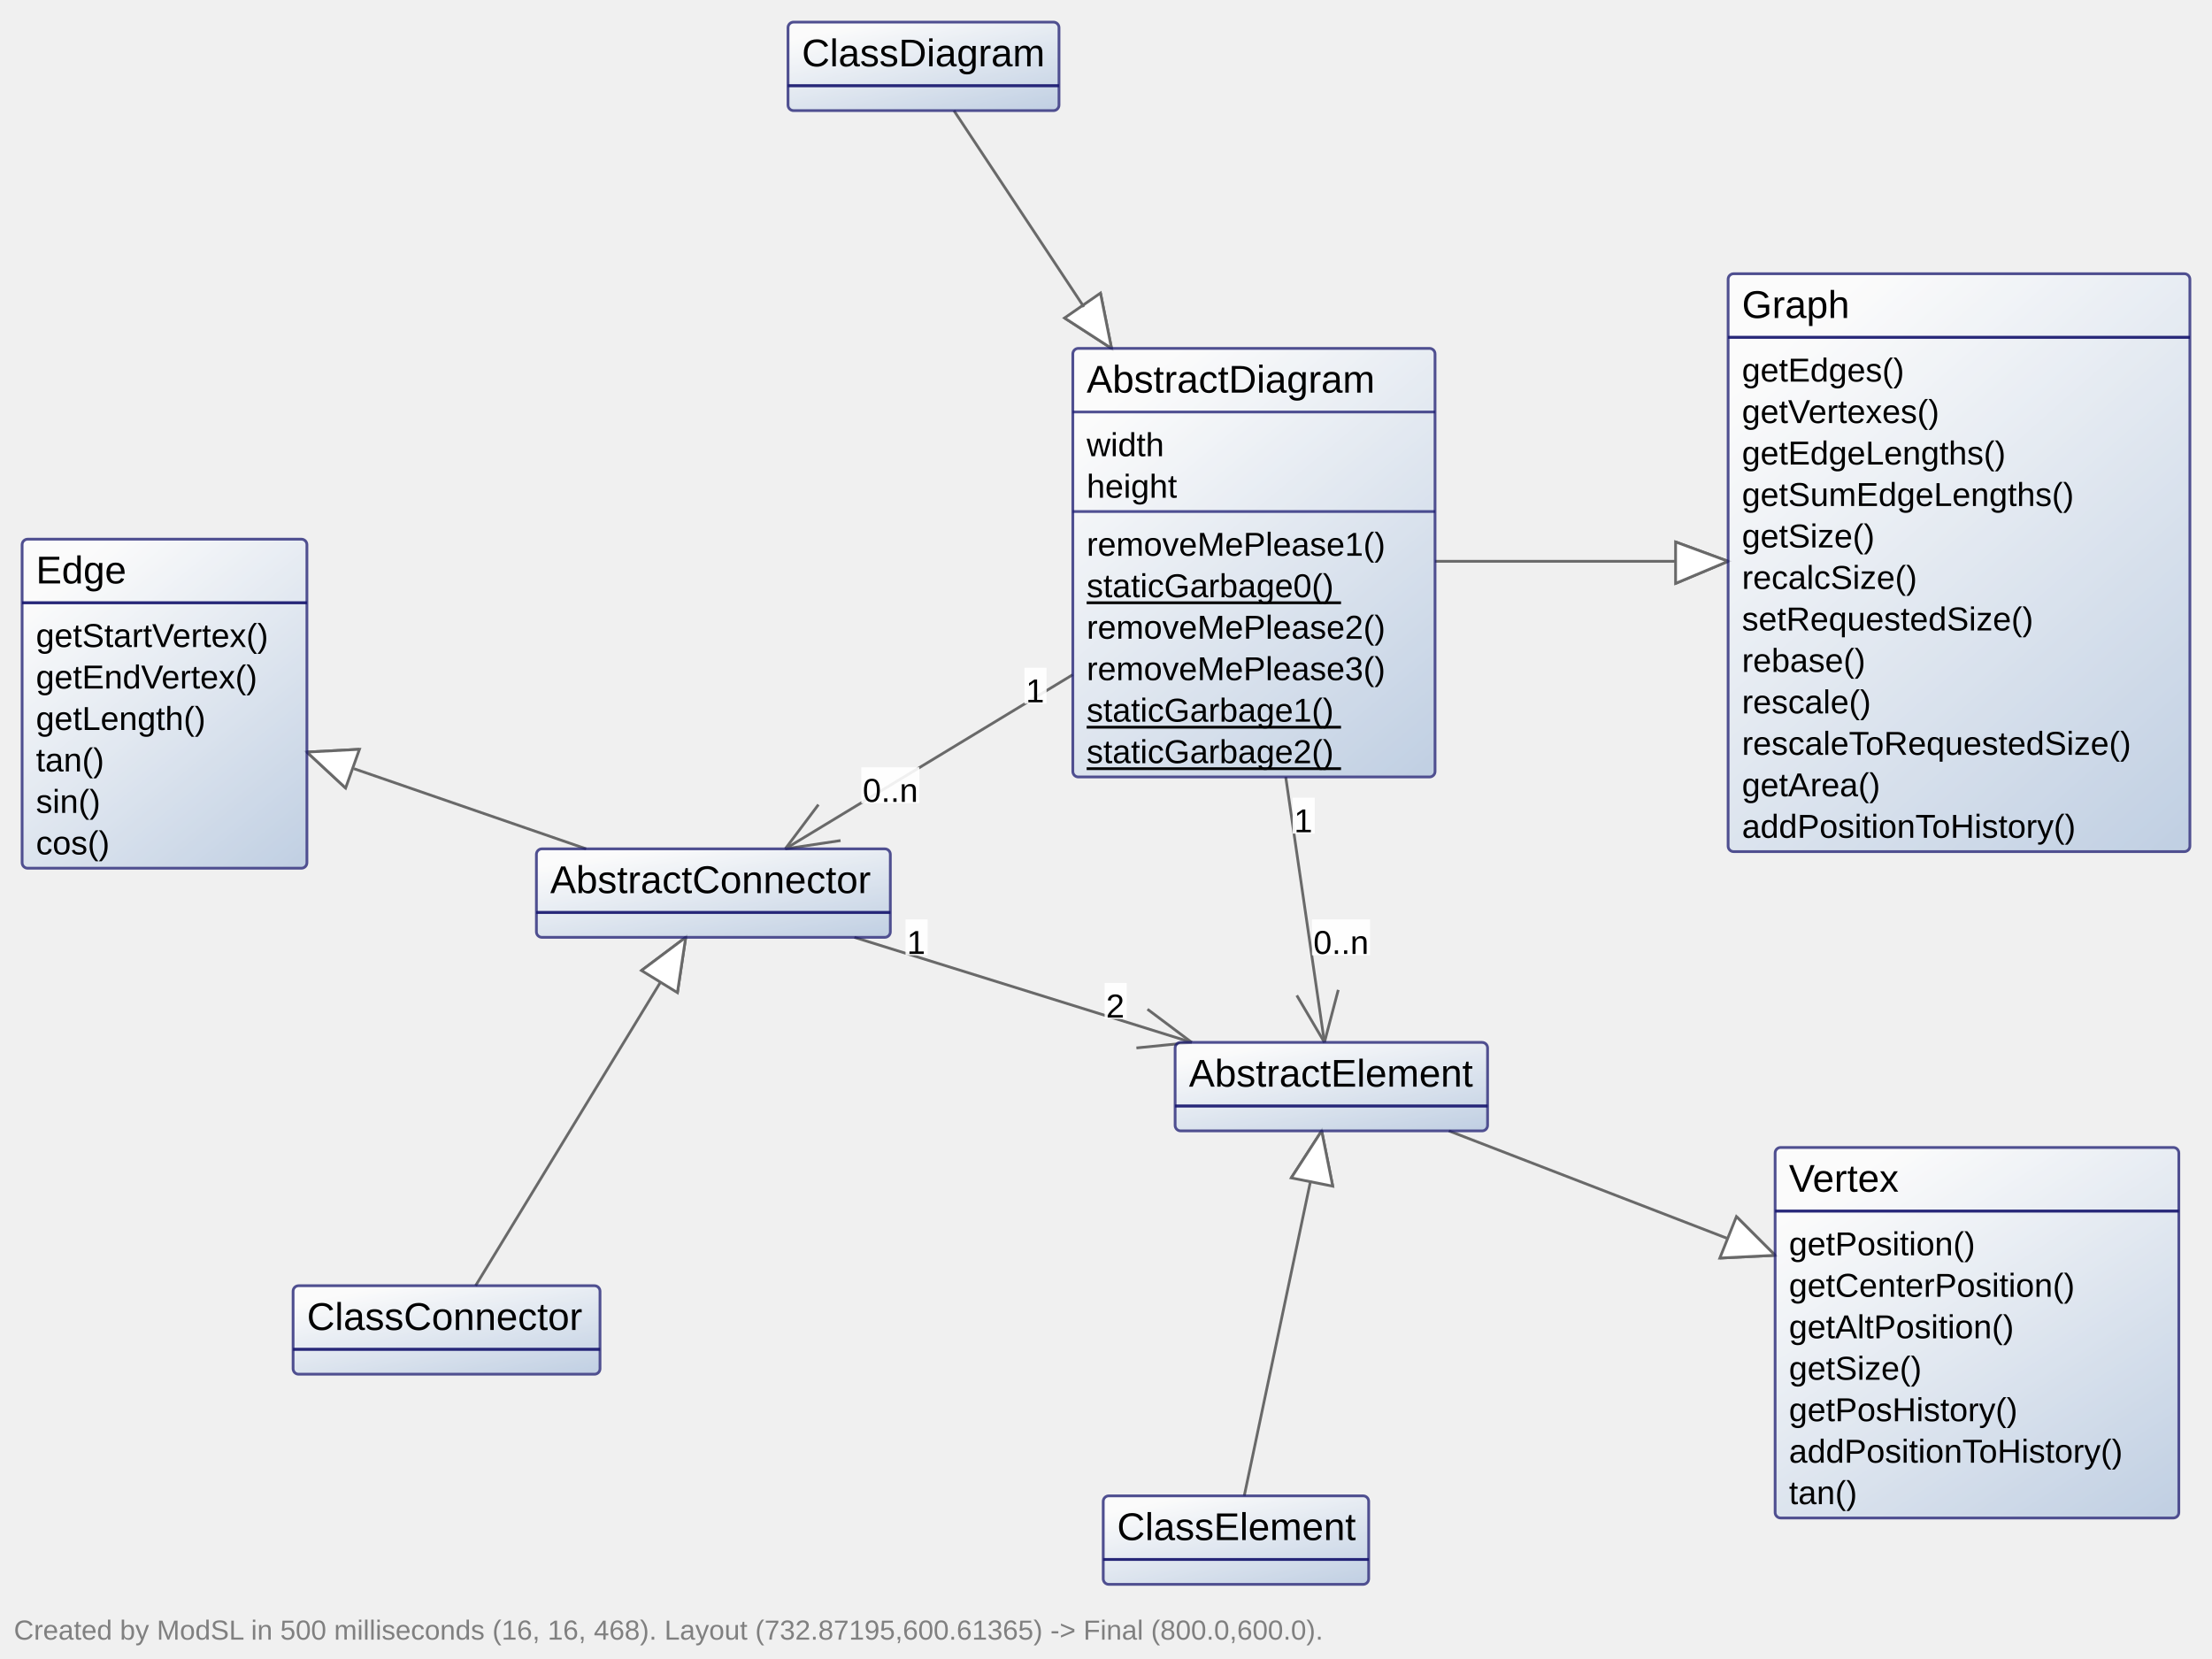
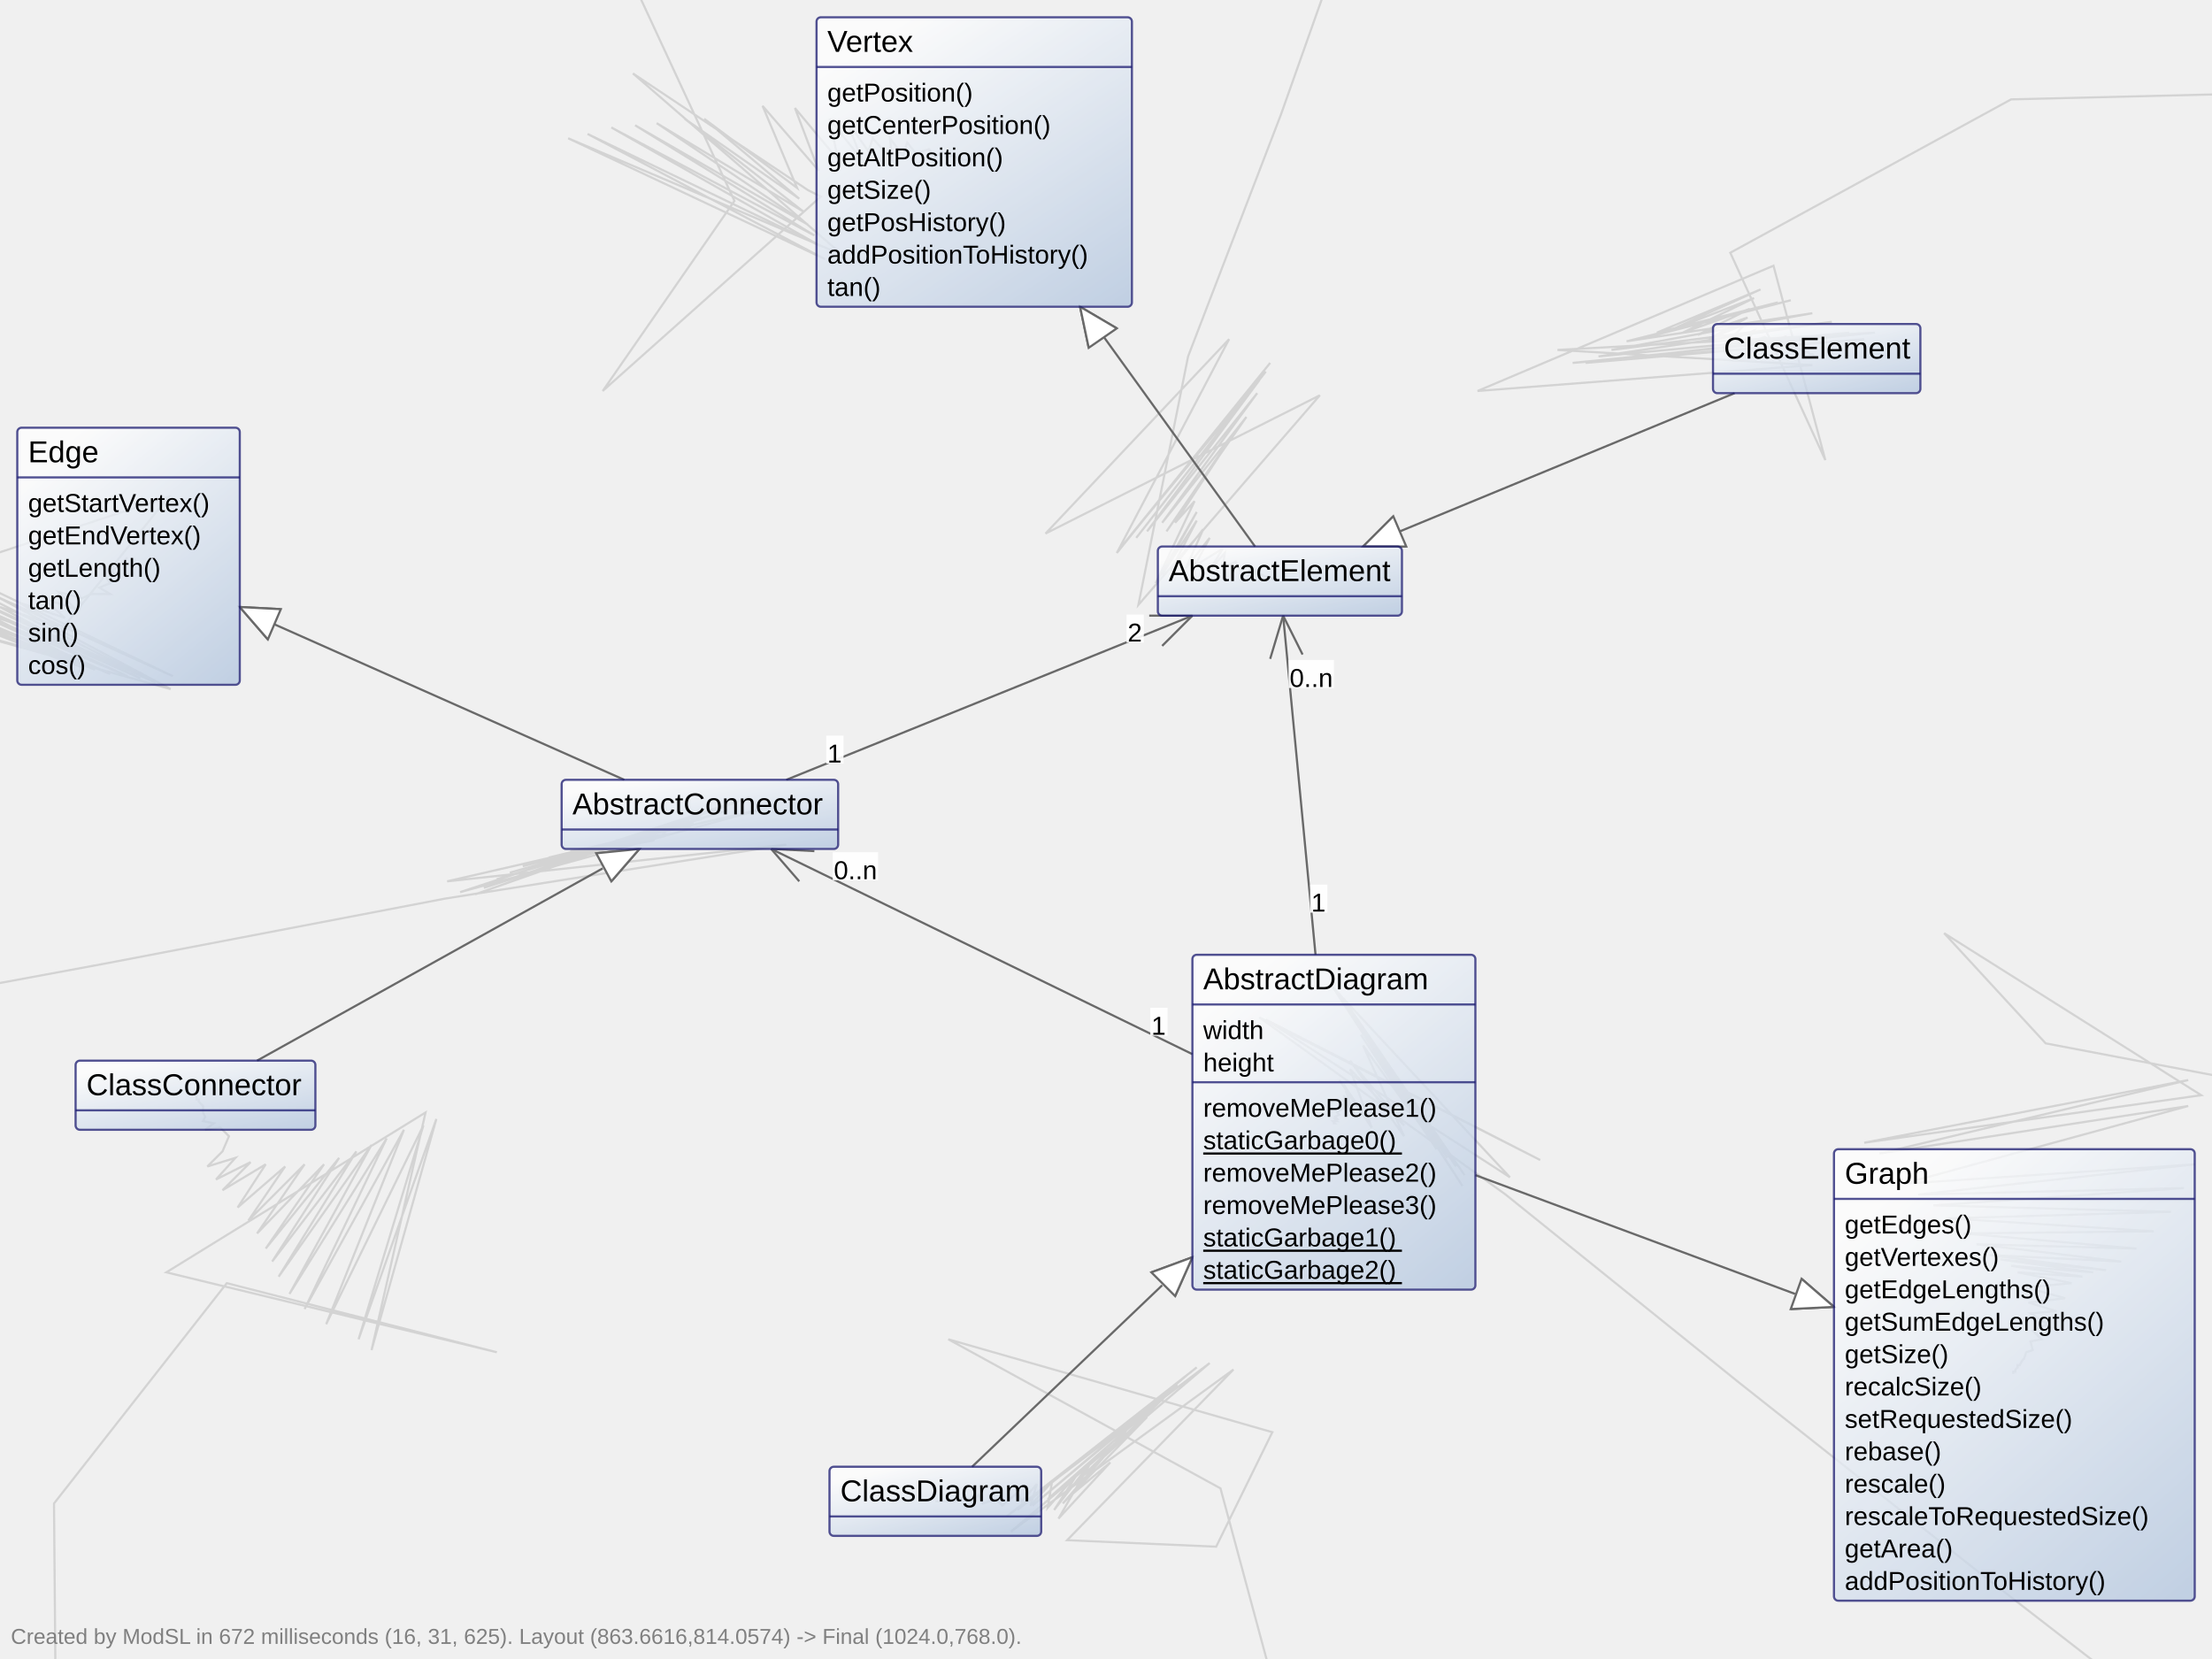
- <svg xmlns="http://www.w3.org/2000/svg" width="800" height="600">
+ <svg xmlns="http://www.w3.org/2000/svg" width="1024" height="768">
  <defs>
    <linearGradient id="header_gradient" x1="10%" y1="50%" x2="100%" y2="100%">
      <stop offset="0%" style="stop-color:white; stop-opacity:1" />
      <stop offset="100%" style="stop-color:lightsteelblue; stop-opacity:0.5" />
    </linearGradient>
    <linearGradient id="element_gradient" x1="30%" y1="0%" x2="100%" y2="100%">
      <stop offset="0%" style="stop-color:white;stop-opacity:1" />
      <stop offset="100%" style="stop-color:lightsteelblue;stop-opacity:1" />
    </linearGradient>
  </defs>
  <style type="text/css">
+ 	 
+ 		
+ 		* {
+ 			font-family: Tahoma, Verdana, Arial;
+ 		} 
+ 			
+ 		.header {
+ 			fill:url(#header_gradient);
+ 		}
+ 			
+ 		.header_text {
+ 			fill: black;
+ 		}
+ 			
+ 		.footer {
+ 			fill: none; 
+ 		}
+ 			
+ 		.footer_text {
+ 			fill: grey; 
+ 		}
+ 			
+ 		.element {
+ 			fill: url(#element_gradient); 
+ 			stroke: midnightblue; 
+ 			stroke-width: 1px;
+ 			opacity: 0.75;
+ 		}
+ 			
+ 		.element_detail {
+ 			fill: black;
+ 		}
+ 			
+ 		.element_detail_underline {
+ 			stroke: black; 
+ 			stroke-width: 1px;
+ 		}
+ 			
+ 		.element_header {
+ 			fill: black; 
+ 		}
+ 			
+ 		.connector {
+ 			fill: white; 
+ 			stroke: dimgrey; 
+ 			stroke-width: 1px;
+ 		}
+ 		
+ 		.connector_text {
+ 			fill: black; 
+ 		}
+ 		
+ 		.connector_text_background {
+ 			fill: white; 
+ 			stroke: white;
+ 			opacity: 0.9;
+ 		}
+ 		
+ 		.history {
+ 			fill: none;
+ 			stroke: lightgrey;
+ 			stroke-width: 1px;
+ 		}
		 
- 		
- 			* {
- 				font-family: Tahoma, Verdana, Arial;
- 			} 
- 			
- 			.header {
- 				fill:url(#header_gradient);
- 			}
- 			
- 			.header_text {
- 				fill: black;
- 			}
- 			
- 			.footer {
- 				fill: none; 
- 			}
- 			
- 			.footer_text {
- 				fill: grey; 
- 			}
- 			
- 			.element {
- 				fill: url(#element_gradient); 
- 				stroke: midnightblue; 
- 				stroke-width: 1px;
- 				opacity: 0.75;
- 			}
- 			
- 			.element_detail {
- 				fill: black;
- 			}
- 			
- 			.element_detail_underline {
- 				stroke: black; 
- 				stroke-width: 1px;
- 			}
- 			
- 			.element_header {
- 				fill: black; 
- 			}
- 			
- 			.connector {
- 				fill: white; 
- 				stroke: dimgrey; 
- 				stroke-width: 1px;
- 			}
- 			
- 			.connector_text {
- 				fill: black; 
- 			}
- 			
- 			.connector_text_background {
- 				fill: white; 
- 				stroke: white;
- 				opacity: 0.9;
- 			}
- 			
- 			.history {
- 				fill: none;
- 				stroke: lightgrey;
- 				stroke-width: 1px;
- 			}
- 			 
- 		
- 	</style>
-   <line x1="606" y1="211" x2="625" y2="203" class="connector" />
-   <line x1="606" y1="196" x2="625" y2="203" class="connector" />
-   <polygon points="606,211 606,196 625,203" class="connector" />
-   <line x1="519" y1="203" x2="606" y2="203" class="connector" />
-   <line x1="469" y1="360" x2="479" y2="377" class="connector" />
-   <line x1="484" y1="358" x2="479" y2="377" class="connector" />
-   <line x1="465" y1="281" x2="479" y2="377" class="connector" />
-   <rect x="468" y="289" width="7" height="12" class="connector_text_background" />
-   <text x="468" y="301" class="connector_text" font-size="12">1</text>
-   <rect x="475" y="333" width="20" height="12" class="connector_text_background" />
-   <text x="475" y="345" class="connector_text" font-size="12">0..n</text>
-   <line x1="296" y1="291" x2="284" y2="307" class="connector" />
-   <line x1="304" y1="304" x2="284" y2="307" class="connector" />
-   <line x1="388" y1="244" x2="284" y2="307" class="connector" />
-   <rect x="371" y="242" width="7" height="12" class="connector_text_background" />
-   <text x="371" y="254" class="connector_text" font-size="12">1</text>
-   <rect x="312" y="278" width="20" height="12" class="connector_text_background" />
-   <text x="312" y="290" class="connector_text" font-size="12">0..n</text>
-   <line x1="622" y1="455" x2="642" y2="454" class="connector" />
-   <line x1="628" y1="440" x2="642" y2="454" class="connector" />
-   <polygon points="622,455 628,440 642,454" class="connector" />
-   <line x1="524" y1="409" x2="625" y2="448" class="connector" />
-   <line x1="130" y1="271" x2="111" y2="272" class="connector" />
-   <line x1="125" y1="285" x2="111" y2="272" class="connector" />
-   <polygon points="130,271 125,285 111,272" class="connector" />
-   <line x1="212" y1="307" x2="128" y2="278" class="connector" />
-   <line x1="411" y1="379" x2="431" y2="377" class="connector" />
-   <line x1="415" y1="365" x2="431" y2="377" class="connector" />
-   <line x1="309" y1="339" x2="431" y2="377" class="connector" />
-   <rect x="328" y="333" width="7" height="12" class="connector_text_background" />
-   <text x="328" y="345" class="connector_text" font-size="12">1</text>
-   <rect x="400" y="356" width="7" height="12" class="connector_text_background" />
-   <text x="400" y="368" class="connector_text" font-size="12">2</text>
-   <line x1="385" y1="115" x2="402" y2="126" class="connector" />
-   <line x1="398" y1="106" x2="402" y2="126" class="connector" />
-   <polygon points="385,115 398,106 402,126" class="connector" />
-   <line x1="345" y1="40" x2="392" y2="111" class="connector" />
-   <line x1="482" y1="429" x2="478" y2="409" class="connector" />
-   <line x1="467" y1="426" x2="478" y2="409" class="connector" />
-   <polygon points="482,429 467,426 478,409" class="connector" />
-   <line x1="450" y1="541" x2="474" y2="427" class="connector" />
-   <line x1="245" y1="359" x2="248" y2="339" class="connector" />
-   <line x1="232" y1="351" x2="248" y2="339" class="connector" />
-   <polygon points="245,359 232,351 248,339" class="connector" />
-   <line x1="172" y1="465" x2="239" y2="355" class="connector" />
-   <rect name="Graph" x="625" y="99" width="167" height="209" rx="2" class="element" />
-   <line x1="625" y1="122" x2="792" y2="122" class="element" />
-   <line x1="625" y1="122" x2="792" y2="122" class="element" />
-   <text x="630" y="115" font-size="14" class="element_header">Graph</text>
-   <text x="630" y="138" class="element_detail" font-size="12">getEdges()</text>
-   <text x="630" y="153" class="element_detail" font-size="12">getVertexes()</text>
-   <text x="630" y="168" class="element_detail" font-size="12">getEdgeLengths()</text>
-   <text x="630" y="183" class="element_detail" font-size="12">getSumEdgeLengths()</text>
-   <text x="630" y="198" class="element_detail" font-size="12">getSize()</text>
-   <text x="630" y="213" class="element_detail" font-size="12">recalcSize()</text>
-   <text x="630" y="228" class="element_detail" font-size="12">setRequestedSize()</text>
-   <text x="630" y="243" class="element_detail" font-size="12">rebase()</text>
-   <text x="630" y="258" class="element_detail" font-size="12">rescale()</text>
-   <text x="630" y="273" class="element_detail" font-size="12">rescaleToRequestedSize()</text>
-   <text x="630" y="288" class="element_detail" font-size="12">getArea()</text>
-   <text x="630" y="303" class="element_detail" font-size="12">addPositionToHistory()</text>
-   <rect name="Edge" x="8" y="195" width="103" height="119" rx="2" class="element" />
-   <line x1="8" y1="218" x2="111" y2="218" class="element" />
-   <line x1="8" y1="218" x2="111" y2="218" class="element" />
-   <text x="13" y="211" font-size="14" class="element_header">Edge</text>
-   <text x="13" y="234" class="element_detail" font-size="12">getStartVertex()</text>
-   <text x="13" y="249" class="element_detail" font-size="12">getEndVertex()</text>
-   <text x="13" y="264" class="element_detail" font-size="12">getLength()</text>
-   <text x="13" y="279" class="element_detail" font-size="12">tan()</text>
-   <text x="13" y="294" class="element_detail" font-size="12">sin()</text>
-   <text x="13" y="309" class="element_detail" font-size="12">cos()</text>
-   <rect name="Vertex" x="642" y="415" width="146" height="134" rx="2" class="element" />
-   <line x1="642" y1="438" x2="788" y2="438" class="element" />
-   <line x1="642" y1="438" x2="788" y2="438" class="element" />
-   <text x="647" y="431" font-size="14" class="element_header">Vertex</text>
-   <text x="647" y="454" class="element_detail" font-size="12">getPosition()</text>
-   <text x="647" y="469" class="element_detail" font-size="12">getCenterPosition()</text>
-   <text x="647" y="484" class="element_detail" font-size="12">getAltPosition()</text>
-   <text x="647" y="499" class="element_detail" font-size="12">getSize()</text>
-   <text x="647" y="514" class="element_detail" font-size="12">getPosHistory()</text>
-   <text x="647" y="529" class="element_detail" font-size="12">addPositionToHistory()</text>
-   <text x="647" y="544" class="element_detail" font-size="12">tan()</text>
-   <rect name="AbstractDiagram" x="388" y="126" width="131" height="155" rx="2" class="element" />
-   <line x1="388" y1="149" x2="519" y2="149" class="element" />
-   <line x1="388" y1="185" x2="519" y2="185" class="element" />
-   <text x="393" y="142" font-size="14" class="element_header">AbstractDiagram</text>
-   <text x="393" y="201" class="element_detail" font-size="12">removeMePlease1()</text>
-   <text x="393" y="216" class="element_detail" font-size="12">staticGarbage0()</text>
-   <line x1="393" y1="218" x2="485" y2="218" class="element_detail_underline" />
-   <text x="393" y="231" class="element_detail" font-size="12">removeMePlease2()</text>
-   <text x="393" y="246" class="element_detail" font-size="12">removeMePlease3()</text>
-   <text x="393" y="261" class="element_detail" font-size="12">staticGarbage1()</text>
-   <line x1="393" y1="263" x2="485" y2="263" class="element_detail_underline" />
-   <text x="393" y="276" class="element_detail" font-size="12">staticGarbage2()</text>
-   <line x1="393" y1="278" x2="485" y2="278" class="element_detail_underline" />
-   <text x="393" y="165" class="element_detail" font-size="12">width</text>
-   <text x="393" y="180" class="element_detail" font-size="12">height</text>
-   <rect name="AbstractElement" x="425" y="377" width="113" height="32" rx="2" class="element" />
-   <line x1="425" y1="400" x2="538" y2="400" class="element" />
-   <line x1="425" y1="400" x2="538" y2="400" class="element" />
-   <text x="430" y="393" font-size="14" class="element_header">AbstractElement</text>
-   <rect name="AbstractConnector" x="194" y="307" width="128" height="32" rx="2" class="element" />
-   <line x1="194" y1="330" x2="322" y2="330" class="element" />
-   <line x1="194" y1="330" x2="322" y2="330" class="element" />
-   <text x="199" y="323" font-size="14" class="element_header">AbstractConnector</text>
-   <rect name="ClassDiagram" x="285" y="8" width="98" height="32" rx="2" class="element" />
-   <line x1="285" y1="31" x2="383" y2="31" class="element" />
-   <line x1="285" y1="31" x2="383" y2="31" class="element" />
-   <text x="290" y="24" font-size="14" class="element_header">ClassDiagram</text>
-   <rect name="ClassElement" x="399" y="541" width="96" height="32" rx="2" class="element" />
-   <line x1="399" y1="564" x2="495" y2="564" class="element" />
-   <line x1="399" y1="564" x2="495" y2="564" class="element" />
-   <text x="404" y="557" font-size="14" class="element_header">ClassElement</text>
-   <rect name="ClassConnector" x="106" y="465" width="111" height="32" rx="2" class="element" />
-   <line x1="106" y1="488" x2="217" y2="488" class="element" />
-   <line x1="106" y1="488" x2="217" y2="488" class="element" />
-   <text x="111" y="481" font-size="14" class="element_header">ClassConnector</text>
-   <rect x="0" y="581" width="800" height="19" class="footer" />
-   <text x="5" y="593" font-size="10" class="footer_text">Created by ModSL in 500 milliseconds (16, 16, 468). Layout (732.87195,600.61365) -&gt; Final (800.0,600.0).</text>
+ 	
+ </style>
+   <path d="M1267,497 L1105,513 947,483 900,432 1019,507 863,529 1013,500 870,534 1013,512 881,548 1016,539 888,553 1011,550 895,558 1005,561 902,564 997,570 909,571 989,578 915,576 982,584 921,581 975,588 926,583 969,589 931,586 964,591 934,589 959,594 938,596 956,601 939,603 952,607 940,608 948,613 941,616 945,620 940,621 941,625 938,626 937,629 936,630 935,632 934,632 934,633 933,634 933,634 933,635 933,635 932,635 932,636 932,636 932,636 932,636 932,636 932,636 932,636 932,636 932,636 932,636 932,636 932,636 932,636 932,636 932,636 932,636 932,636 932,636 932,636 932,636 932,636 932,636 932,636 932,636 932,636 932,636 932,636 932,636 932,636 932,636 932,636 932,636 932,636 932,636 932,636 932,636 932,636 932,636 932,636 932,636 932,636 932,636 932,636 932,636 932,636 932,636 932,636 932,636 932,636 932,636 932,636 932,636 932,636 932,636 932,636 932,636 932,636 932,636 932,636 932,636 932,636 932,636 932,636 932,636 932,636 932,636 932,636 932,636 932,636 932,636 932,636 932,636 932,636 932,636 932,636 932,636 932,636 932,636 932,636 932,636 932,636 932,636 932,636 932,636 932,636 932,636 932,636 932,636 932,636 932,636 932,636 932,636 932,636 932,636 932,636 932,636 932,636 932,636 932,636 932,636 932,636 932,636 932,636 932,636 932,636 932,636 932,636 932,636 932,636 932,636 932,636 932,636 932,636 932,636 932,636 932,636 932,636 932,636 932,636 932,636 932,636 932,636 932,636 932,636 932,636 932,636 932,636 932,636 932,636 932,636 932,636 932,636 932,636 932,636 932,636 932,636 932,636 932,636 932,636 932,636 932,636 932,636 932,636 932,636 932,636 932,636 932,636 932,636 932,636 932,636 932,636 " class="history" />
+   <path d="M-234,169 L-132,261 20,302 78,230 -68,278 79,319 -45,253 80,313 -44,257 72,316 -43,263 65,314 -39,268 59,313 -35,273 51,312 -31,278 44,310 -26,283 38,309 -21,286 32,307 -15,287 29,302 -7,284 28,296 0,281 27,290 9,279 30,286 20,277 35,282 27,274 38,277 42,275 51,275 46,272 51,270 49,267 53,266 52,264 54,263 55,262 56,261 57,260 57,260 58,259 58,259 58,259 58,259 59,258 59,258 59,258 59,258 59,258 59,258 59,258 59,258 59,258 59,258 59,258 59,258 59,258 59,258 59,258 59,258 59,258 59,258 59,258 59,258 59,258 59,258 59,258 59,258 59,258 59,258 59,258 59,258 59,258 59,258 59,258 59,258 59,258 59,258 59,258 59,258 59,258 59,258 59,258 59,258 59,258 59,258 59,258 59,258 59,258 59,258 59,258 59,258 59,258 59,258 59,258 59,258 59,258 59,258 59,258 59,258 59,258 59,258 59,258 59,258 59,258 59,258 59,258 59,258 59,258 59,258 59,258 59,258 59,258 59,258 59,258 59,258 59,258 59,258 59,258 59,258 59,258 59,258 59,258 59,258 59,258 59,258 59,258 59,258 59,258 59,258 59,258 59,258 59,258 59,258 59,258 59,258 59,258 59,258 59,258 59,258 59,258 59,258 59,258 59,258 59,258 59,258 59,258 59,258 59,258 59,258 59,258 59,258 59,258 59,258 59,258 59,258 59,258 59,258 59,258 59,258 59,258 59,258 59,258 59,258 59,258 59,258 59,258 59,258 59,258 59,258 59,258 59,258 59,258 59,258 59,258 59,258 59,258 59,258 59,258 59,258 59,258 59,258 59,258 59,258 59,258 59,258 59,258 59,258 59,258 59,258 59,258 59,258 59,258 59,258 59,258 " class="history" />
+   <path d="M161,-91 L289,-17 340,93 279,181 380,91 374,88 293,34 390,118 263,64 382,120 272,62 380,114 283,59 377,109 294,58 374,104 304,57 372,98 317,55 370,92 326,55 369,87 353,49 379,79 368,50 388,74 384,55 399,74 392,56 402,70 404,64 413,74 412,64 418,72 420,66 424,71 430,69 433,73 436,70 438,73 441,72 443,73 445,73 446,74 447,74 448,74 449,74 450,74 450,74 450,74 451,74 451,74 451,74 451,74 451,74 451,74 451,74 451,74 451,74 451,74 451,74 451,74 451,74 451,74 451,74 451,74 451,74 451,74 451,74 451,74 451,74 451,74 451,74 451,74 451,74 451,74 451,74 451,74 451,74 451,74 451,74 451,74 451,74 451,74 451,74 451,74 451,74 451,74 451,74 451,74 451,74 451,74 451,74 451,74 451,74 451,74 451,74 451,74 451,74 451,74 451,74 451,74 451,74 451,74 451,74 451,74 451,74 451,75 451,75 451,75 451,75 451,75 451,75 451,75 451,75 451,75 451,75 451,75 451,75 451,75 451,75 451,75 451,75 451,75 451,75 451,75 451,75 451,75 451,75 451,75 451,75 451,75 451,75 451,75 451,75 451,75 451,75 451,75 451,75 451,75 451,75 451,75 451,75 451,75 451,75 451,75 451,75 451,75 451,75 451,75 451,75 451,75 451,75 451,75 451,75 451,75 451,75 451,75 451,75 451,75 451,75 451,75 451,75 451,75 451,75 451,75 451,75 451,75 451,75 451,75 451,75 451,75 451,75 451,75 451,75 451,75 451,75 451,75 451,75 451,75 451,75 451,75 451,75 451,75 451,75 451,75 451,75 451,75 451,75 451,75 451,75 451,75 451,75 451,75 451,75 451,75 451,75 451,75 451,75 451,75 451,75 " class="history" />
+   <path d="M1026,813 L915,727 805,640 697,553 583,471 713,537 586,472 699,545 617,457 677,549 620,460 678,544 623,464 674,540 626,469 670,536 629,474 665,532 630,479 662,527 631,484 650,526 625,491 650,521 625,495 635,522 620,500 633,519 622,502 632,517 623,505 627,516 622,507 626,515 622,508 626,513 622,510 623,513 621,511 622,513 619,515 620,516 618,517 619,518 618,518 619,519 618,519 618,519 618,519 618,519 617,519 618,520 617,520 617,520 617,520 617,520 617,520 617,520 617,520 617,520 617,520 617,520 617,520 617,520 617,520 617,520 617,520 617,520 617,520 617,520 617,520 617,520 617,520 617,520 617,520 617,520 617,520 617,520 617,520 617,520 617,520 617,520 617,520 617,520 617,520 617,520 617,520 617,520 617,520 617,520 617,520 617,520 617,520 617,520 617,520 617,520 617,520 617,520 617,520 617,520 617,520 617,520 617,520 617,520 617,520 617,520 617,520 617,520 617,520 617,520 617,520 617,520 617,520 617,520 617,520 617,520 617,520 617,520 617,520 617,520 617,520 617,520 617,520 617,520 617,520 617,520 617,520 617,520 617,520 617,520 617,520 617,520 617,520 617,520 617,520 617,520 617,520 617,520 617,520 617,520 617,520 617,520 617,520 617,520 617,520 617,520 617,520 617,520 617,520 617,520 617,520 617,520 617,520 617,520 617,520 617,520 617,520 617,520 617,520 617,520 617,520 617,520 617,520 617,520 617,520 617,520 617,520 617,520 617,520 617,520 617,520 617,520 617,520 617,520 617,520 617,520 617,520 617,520 617,520 617,520 617,520 617,520 617,520 617,520 617,520 617,520 617,520 617,520 617,520 617,520 617,520 617,520 617,520 617,520 617,520 617,520 617,520 617,520 617,520 617,520 617,520 " class="history" />
+   <path d="M671,-175 L633,-60 593,53 550,165 527,280 611,183 484,247 569,157 517,256 588,168 520,252 586,172 526,249 583,176 531,246 582,182 538,242 577,193 540,246 573,198 544,242 553,232 535,270 554,237 538,266 554,241 542,264 557,245 549,263 560,249 553,262 566,254 560,264 567,256 566,263 572,260 574,264 579,262 578,266 581,264 582,266 584,266 586,267 588,267 589,268 590,268 590,268 591,269 591,269 591,269 592,269 592,269 592,269 592,269 592,269 592,269 592,269 592,269 592,269 592,269 592,269 592,269 592,269 592,269 592,269 592,269 592,269 592,269 592,269 592,269 592,269 592,269 592,269 592,269 592,269 592,269 592,269 592,269 592,269 592,269 592,269 592,269 592,269 592,269 592,269 592,269 592,269 592,269 592,269 592,269 592,269 592,269 592,269 592,269 592,269 592,269 592,269 592,269 592,269 592,269 592,269 592,269 592,269 592,269 592,269 592,269 592,269 592,269 592,269 592,269 592,269 592,269 592,269 592,269 592,269 592,269 592,269 592,269 592,269 592,269 592,269 592,269 592,269 592,269 592,269 592,269 592,269 592,269 592,269 592,269 592,269 592,269 592,269 592,269 592,269 592,269 592,269 592,269 592,269 592,269 592,269 592,269 592,269 592,269 592,269 592,269 592,269 592,269 592,269 592,269 592,269 592,269 592,269 592,269 592,269 592,269 592,269 592,269 592,269 592,269 592,269 592,269 592,269 592,269 592,269 592,269 592,269 592,269 592,269 592,269 592,269 592,269 592,269 592,269 592,269 592,269 592,269 592,269 592,269 592,269 592,269 592,269 592,269 592,269 592,269 592,269 592,269 592,269 592,269 592,269 592,269 592,269 592,269 592,269 592,269 592,269 592,269 592,269 592,269 592,269 592,269 " class="history" />
+   <path d="M-267,503 L-108,475 49,446 206,416 364,391 207,408 355,374 213,413 347,369 220,414 342,371 224,411 337,375 230,407 331,377 236,404 325,379 242,401 318,382 248,399 312,383 254,397 307,387 260,397 303,389 264,394 297,388 285,389 311,386 289,390 308,387 293,390 306,387 311,382 321,384 314,380 321,381 315,382 320,382 318,379 321,379 322,378 323,379 323,378 324,378 323,377 324,377 324,377 324,377 324,377 324,377 324,377 324,377 324,377 324,377 324,377 324,377 324,377 324,377 324,377 324,377 324,377 324,377 324,377 324,377 324,377 324,377 324,377 324,377 324,377 324,377 324,377 324,377 324,377 324,377 324,377 324,377 324,377 324,377 324,377 324,377 324,377 324,377 324,377 324,377 324,377 324,377 324,377 324,377 324,377 324,377 324,377 324,377 324,377 324,377 324,377 324,377 324,377 324,377 324,377 324,377 324,377 324,377 324,377 324,377 324,377 324,377 324,377 324,377 324,377 324,377 324,377 324,377 324,377 324,377 324,377 324,377 324,377 324,377 324,377 324,377 324,377 324,377 324,377 324,377 324,377 324,377 324,377 324,377 324,377 324,377 324,377 324,377 324,377 324,377 324,377 324,377 324,377 324,377 324,377 324,377 324,377 324,377 324,377 324,377 324,377 324,377 324,377 324,377 324,377 324,377 324,377 324,377 324,377 324,377 324,377 324,377 324,377 324,377 324,377 324,377 324,377 324,377 324,377 324,377 324,377 324,377 324,377 324,377 324,377 324,377 324,377 324,377 324,377 324,377 324,377 324,377 324,377 324,377 324,377 324,377 324,377 324,377 324,377 324,377 324,377 324,377 324,377 324,377 324,377 324,377 324,377 324,377 324,377 324,377 324,377 324,377 324,377 324,377 324,377 324,377 " class="history" />
+   <path d="M530,912 L596,804 565,689 439,620 589,663 563,716 494,713 571,634 468,709 560,631 466,702 554,633 471,699 549,637 478,697 545,641 485,694 541,645 492,692 531,656 492,696 525,658 496,692 514,677 490,703 505,677 488,699 499,682 485,698 487,686 477,697 480,687 473,695 471,691 464,697 461,694 455,696 453,692 450,695 447,693 444,694 442,695 440,695 438,695 437,695 436,695 435,695 435,695 434,695 434,695 433,695 433,695 433,695 433,695 433,695 433,695 433,695 433,695 433,695 433,695 433,695 433,695 433,695 433,695 433,695 433,695 433,695 433,695 433,695 433,695 433,695 433,695 433,695 433,695 433,695 433,695 433,695 433,695 433,695 433,695 433,695 433,695 433,695 433,695 433,695 433,695 433,695 433,695 433,695 433,695 433,695 433,695 433,695 433,695 433,695 433,695 433,695 433,695 433,695 433,695 433,695 433,695 433,695 433,695 433,695 433,695 433,695 433,695 433,695 433,695 433,695 433,695 433,695 433,695 433,695 433,695 433,695 433,695 433,695 433,695 433,695 433,695 433,695 433,695 433,695 433,695 433,695 433,695 433,695 433,695 433,695 433,695 433,695 433,695 433,695 433,695 433,695 433,695 433,695 433,695 433,695 433,695 433,695 433,695 433,695 433,695 433,695 433,695 433,695 433,695 433,695 433,695 433,695 433,695 433,695 433,695 433,695 433,695 433,695 433,695 433,695 433,695 433,695 433,695 433,695 433,695 433,695 433,695 433,695 433,695 433,695 433,695 433,695 433,695 433,695 433,695 433,695 433,695 433,695 433,695 433,695 433,695 433,695 433,695 433,695 433,695 433,695 433,695 433,695 433,695 433,695 433,695 433,695 433,695 433,695 433,695 433,695 433,695 433,695 433,695 433,695 " class="history" />
+   <path d="M1095,42 L931,46 801,117 845,213 821,123 684,181 839,169 721,162 868,154 728,168 863,157 734,168 856,154 740,165 848,149 746,162 839,145 753,158 829,139 759,157 823,140 767,154 815,134 773,153 812,138 779,154 810,143 786,155 809,147 791,157 808,150 800,158 812,153 808,159 817,156 820,158 826,156 823,160 828,159 829,161 832,161 834,162 836,163 837,163 838,164 839,164 840,165 840,165 840,165 841,165 841,165 841,165 841,165 841,165 841,165 841,166 841,166 841,166 841,166 841,166 841,166 841,166 841,166 841,166 841,166 841,166 841,166 841,166 841,166 841,166 841,166 841,166 841,166 841,166 841,166 841,166 841,166 841,166 841,166 841,166 841,166 841,166 841,166 841,166 841,166 841,166 841,166 841,166 841,166 841,166 841,166 841,166 841,166 841,166 841,166 841,166 841,166 841,166 841,166 841,166 841,166 841,166 841,166 841,166 841,166 841,166 841,166 841,166 841,166 841,166 841,166 841,166 841,166 841,166 841,166 841,166 841,166 841,166 841,166 841,166 841,166 841,166 841,166 841,166 841,166 841,166 841,166 841,166 841,166 841,166 841,166 841,166 841,166 841,166 841,166 841,166 841,166 841,166 841,166 841,166 841,166 841,166 841,166 841,166 841,166 841,166 841,166 841,166 841,166 841,166 841,166 841,166 841,166 841,166 841,166 841,166 841,166 841,166 841,166 841,166 841,166 841,166 841,166 841,166 841,166 841,166 841,166 841,166 841,166 841,166 841,166 841,166 841,166 841,166 841,166 841,166 841,166 841,166 841,166 841,166 841,166 841,166 841,166 841,166 841,166 841,166 841,166 841,166 841,166 841,166 841,166 841,166 841,166 841,166 841,166 841,166 841,166 841,166 841,166 841,166 841,166 " class="history" />
+   <path d="M26,814 L25,696 105,594 230,626 77,589 197,515 172,625 202,518 166,620 196,521 151,613 187,523 141,606 179,527 134,599 172,530 129,591 165,533 126,584 157,536 123,578 150,539 119,571 141,539 115,565 132,540 110,559 123,539 103,551 116,538 100,546 109,536 96,540 103,533 106,526 102,522 95,523 99,520 94,519 95,517 94,515 94,513 94,512 93,511 92,510 92,509 91,509 91,508 91,508 91,508 91,508 91,508 91,507 90,507 90,507 90,507 90,507 90,507 90,507 90,507 90,507 90,507 90,507 90,507 90,507 90,507 90,507 90,507 90,507 90,507 90,507 90,507 90,507 90,507 90,507 90,507 90,507 90,507 90,507 90,507 90,507 90,507 90,507 90,507 90,507 90,507 90,507 90,507 90,507 90,507 90,507 90,507 90,507 90,507 90,507 90,507 90,507 90,507 90,507 90,507 90,507 90,507 90,507 90,507 90,507 90,507 90,507 90,507 90,507 90,507 90,507 90,507 90,507 90,507 90,507 90,507 90,507 90,507 90,507 90,507 90,507 90,507 90,507 90,507 90,507 90,507 90,507 90,507 90,507 90,507 90,507 90,507 90,507 90,507 90,507 90,507 90,507 90,507 90,507 90,507 90,507 90,507 90,507 90,507 90,507 90,507 90,507 90,507 90,507 90,507 90,507 90,507 90,507 90,507 90,507 90,507 90,507 90,507 90,507 90,507 90,507 90,507 90,507 90,507 90,507 90,507 90,507 90,507 90,507 90,507 90,507 90,507 90,507 90,507 90,507 90,507 90,507 90,507 90,507 90,507 90,507 90,507 90,507 90,507 90,507 90,507 90,507 90,507 90,507 90,507 90,507 90,507 90,507 90,507 90,507 90,507 90,507 90,507 90,507 90,507 90,507 " class="history" />
+   <line x1="829" y1="606" x2="849" y2="605" class="connector" />
+   <line x1="834" y1="592" x2="849" y2="605" class="connector" />
+   <polygon points="829,606 834,592 849,605" class="connector" />
+   <line x1="683" y1="544" x2="831" y2="599" class="connector" />
+   <line x1="603" y1="303" x2="594" y2="285" class="connector" />
+   <line x1="588" y1="305" x2="594" y2="285" class="connector" />
+   <line x1="609" y1="442" x2="594" y2="285" class="connector" />
+   <rect x="607" y="410" width="7" height="12" class="connector_text_background" />
+   <text x="607" y="422" class="connector_text" font-size="12">1</text>
+   <rect x="597" y="306" width="20" height="12" class="connector_text_background" />
+   <text x="597" y="318" class="connector_text" font-size="12">0..n</text>
+   <line x1="377" y1="394" x2="357" y2="393" class="connector" />
+   <line x1="370" y1="408" x2="357" y2="393" class="connector" />
+   <line x1="552" y1="488" x2="357" y2="393" class="connector" />
+   <rect x="533" y="467" width="7" height="12" class="connector_text_background" />
+   <text x="533" y="479" class="connector_text" font-size="12">1</text>
+   <rect x="386" y="395" width="20" height="12" class="connector_text_background" />
+   <text x="386" y="407" class="connector_text" font-size="12">0..n</text>
+   <line x1="517" y1="152" x2="500" y2="142" class="connector" />
+   <line x1="504" y1="161" x2="500" y2="142" class="connector" />
+   <polygon points="517,152 504,161 500,142" class="connector" />
+   <line x1="581" y1="253" x2="511" y2="156" class="connector" />
+   <line x1="130" y1="282" x2="111" y2="281" class="connector" />
+   <line x1="124" y1="296" x2="111" y2="281" class="connector" />
+   <polygon points="130,282 124,296 111,281" class="connector" />
+   <line x1="289" y1="361" x2="127" y2="289" class="connector" />
+   <line x1="538" y1="299" x2="552" y2="285" class="connector" />
+   <line x1="532" y1="285" x2="552" y2="285" class="connector" />
+   <line x1="364" y1="361" x2="552" y2="285" class="connector" />
+   <rect x="383" y="341" width="7" height="12" class="connector_text_background" />
+   <text x="383" y="353" class="connector_text" font-size="12">1</text>
+   <rect x="522" y="285" width="7" height="12" class="connector_text_background" />
+   <text x="522" y="297" class="connector_text" font-size="12">2</text>
+   <line x1="544" y1="600" x2="552" y2="582" class="connector" />
+   <line x1="533" y1="589" x2="552" y2="582" class="connector" />
+   <polygon points="544,600 533,589 552,582" class="connector" />
+   <line x1="450" y1="679" x2="538" y2="595" class="connector" />
+   <line x1="645" y1="239" x2="631" y2="253" class="connector" />
+   <line x1="651" y1="253" x2="631" y2="253" class="connector" />
+   <polygon points="645,239 651,253 631,253" class="connector" />
+   <line x1="803" y1="182" x2="648" y2="246" class="connector" />
+   <line x1="283" y1="408" x2="296" y2="393" class="connector" />
+   <line x1="276" y1="395" x2="296" y2="393" class="connector" />
+   <polygon points="283,408 276,395 296,393" class="connector" />
+   <line x1="119" y1="491" x2="279" y2="402" class="connector" />
+   <rect name="Graph" x="849" y="532" width="167" height="209" rx="2" class="element" />
+   <line x1="849" y1="555" x2="1016" y2="555" class="element" />
+   <text x="854" y="548" font-size="14" class="element_header">Graph</text>
+   <text x="854" y="571" class="element_detail" font-size="12">getEdges()</text>
+   <text x="854" y="586" class="element_detail" font-size="12">getVertexes()</text>
+   <text x="854" y="601" class="element_detail" font-size="12">getEdgeLengths()</text>
+   <text x="854" y="616" class="element_detail" font-size="12">getSumEdgeLengths()</text>
+   <text x="854" y="631" class="element_detail" font-size="12">getSize()</text>
+   <text x="854" y="646" class="element_detail" font-size="12">recalcSize()</text>
+   <text x="854" y="661" class="element_detail" font-size="12">setRequestedSize()</text>
+   <text x="854" y="676" class="element_detail" font-size="12">rebase()</text>
+   <text x="854" y="691" class="element_detail" font-size="12">rescale()</text>
+   <text x="854" y="706" class="element_detail" font-size="12">rescaleToRequestedSize()</text>
+   <text x="854" y="721" class="element_detail" font-size="12">getArea()</text>
+   <text x="854" y="736" class="element_detail" font-size="12">addPositionToHistory()</text>
+   <rect name="Edge" x="8" y="198" width="103" height="119" rx="2" class="element" />
+   <line x1="8" y1="221" x2="111" y2="221" class="element" />
+   <text x="13" y="214" font-size="14" class="element_header">Edge</text>
+   <text x="13" y="237" class="element_detail" font-size="12">getStartVertex()</text>
+   <text x="13" y="252" class="element_detail" font-size="12">getEndVertex()</text>
+   <text x="13" y="267" class="element_detail" font-size="12">getLength()</text>
+   <text x="13" y="282" class="element_detail" font-size="12">tan()</text>
+   <text x="13" y="297" class="element_detail" font-size="12">sin()</text>
+   <text x="13" y="312" class="element_detail" font-size="12">cos()</text>
+   <rect name="Vertex" x="378" y="8" width="146" height="134" rx="2" class="element" />
+   <line x1="378" y1="31" x2="524" y2="31" class="element" />
+   <text x="383" y="24" font-size="14" class="element_header">Vertex</text>
+   <text x="383" y="47" class="element_detail" font-size="12">getPosition()</text>
+   <text x="383" y="62" class="element_detail" font-size="12">getCenterPosition()</text>
+   <text x="383" y="77" class="element_detail" font-size="12">getAltPosition()</text>
+   <text x="383" y="92" class="element_detail" font-size="12">getSize()</text>
+   <text x="383" y="107" class="element_detail" font-size="12">getPosHistory()</text>
+   <text x="383" y="122" class="element_detail" font-size="12">addPositionToHistory()</text>
+   <text x="383" y="137" class="element_detail" font-size="12">tan()</text>
+   <rect name="AbstractDiagram" x="552" y="442" width="131" height="155" rx="2" class="element" />
+   <line x1="552" y1="465" x2="683" y2="465" class="element" />
+   <line x1="552" y1="501" x2="683" y2="501" class="element" />
+   <text x="557" y="458" font-size="14" class="element_header">AbstractDiagram</text>
+   <text x="557" y="517" class="element_detail" font-size="12">removeMePlease1()</text>
+   <text x="557" y="532" class="element_detail" font-size="12">staticGarbage0()</text>
+   <line x1="557" y1="534" x2="649" y2="534" class="element_detail_underline" />
+   <text x="557" y="547" class="element_detail" font-size="12">removeMePlease2()</text>
+   <text x="557" y="562" class="element_detail" font-size="12">removeMePlease3()</text>
+   <text x="557" y="577" class="element_detail" font-size="12">staticGarbage1()</text>
+   <line x1="557" y1="579" x2="649" y2="579" class="element_detail_underline" />
+   <text x="557" y="592" class="element_detail" font-size="12">staticGarbage2()</text>
+   <line x1="557" y1="594" x2="649" y2="594" class="element_detail_underline" />
+   <text x="557" y="481" class="element_detail" font-size="12">width</text>
+   <text x="557" y="496" class="element_detail" font-size="12">height</text>
+   <rect name="AbstractElement" x="536" y="253" width="113" height="32" rx="2" class="element" />
+   <line x1="536" y1="276" x2="649" y2="276" class="element" />
+   <text x="541" y="269" font-size="14" class="element_header">AbstractElement</text>
+   <rect name="AbstractConnector" x="260" y="361" width="128" height="32" rx="2" class="element" />
+   <line x1="260" y1="384" x2="388" y2="384" class="element" />
+   <text x="265" y="377" font-size="14" class="element_header">AbstractConnector</text>
+   <rect name="ClassDiagram" x="384" y="679" width="98" height="32" rx="2" class="element" />
+   <line x1="384" y1="702" x2="482" y2="702" class="element" />
+   <text x="389" y="695" font-size="14" class="element_header">ClassDiagram</text>
+   <rect name="ClassElement" x="793" y="150" width="96" height="32" rx="2" class="element" />
+   <line x1="793" y1="173" x2="889" y2="173" class="element" />
+   <text x="798" y="166" font-size="14" class="element_header">ClassElement</text>
+   <rect name="ClassConnector" x="35" y="491" width="111" height="32" rx="2" class="element" />
+   <line x1="35" y1="514" x2="146" y2="514" class="element" />
+   <text x="40" y="507" font-size="14" class="element_header">ClassConnector</text>
+   <rect x="0" y="749" width="1024" height="19" class="footer" />
+   <text x="5" y="761" font-size="10" class="footer_text">Created by ModSL in 672 milliseconds (16, 31, 625). Layout (863.6616,814.0574) -&gt; Final (1024.0,768.0).</text>
</svg>
